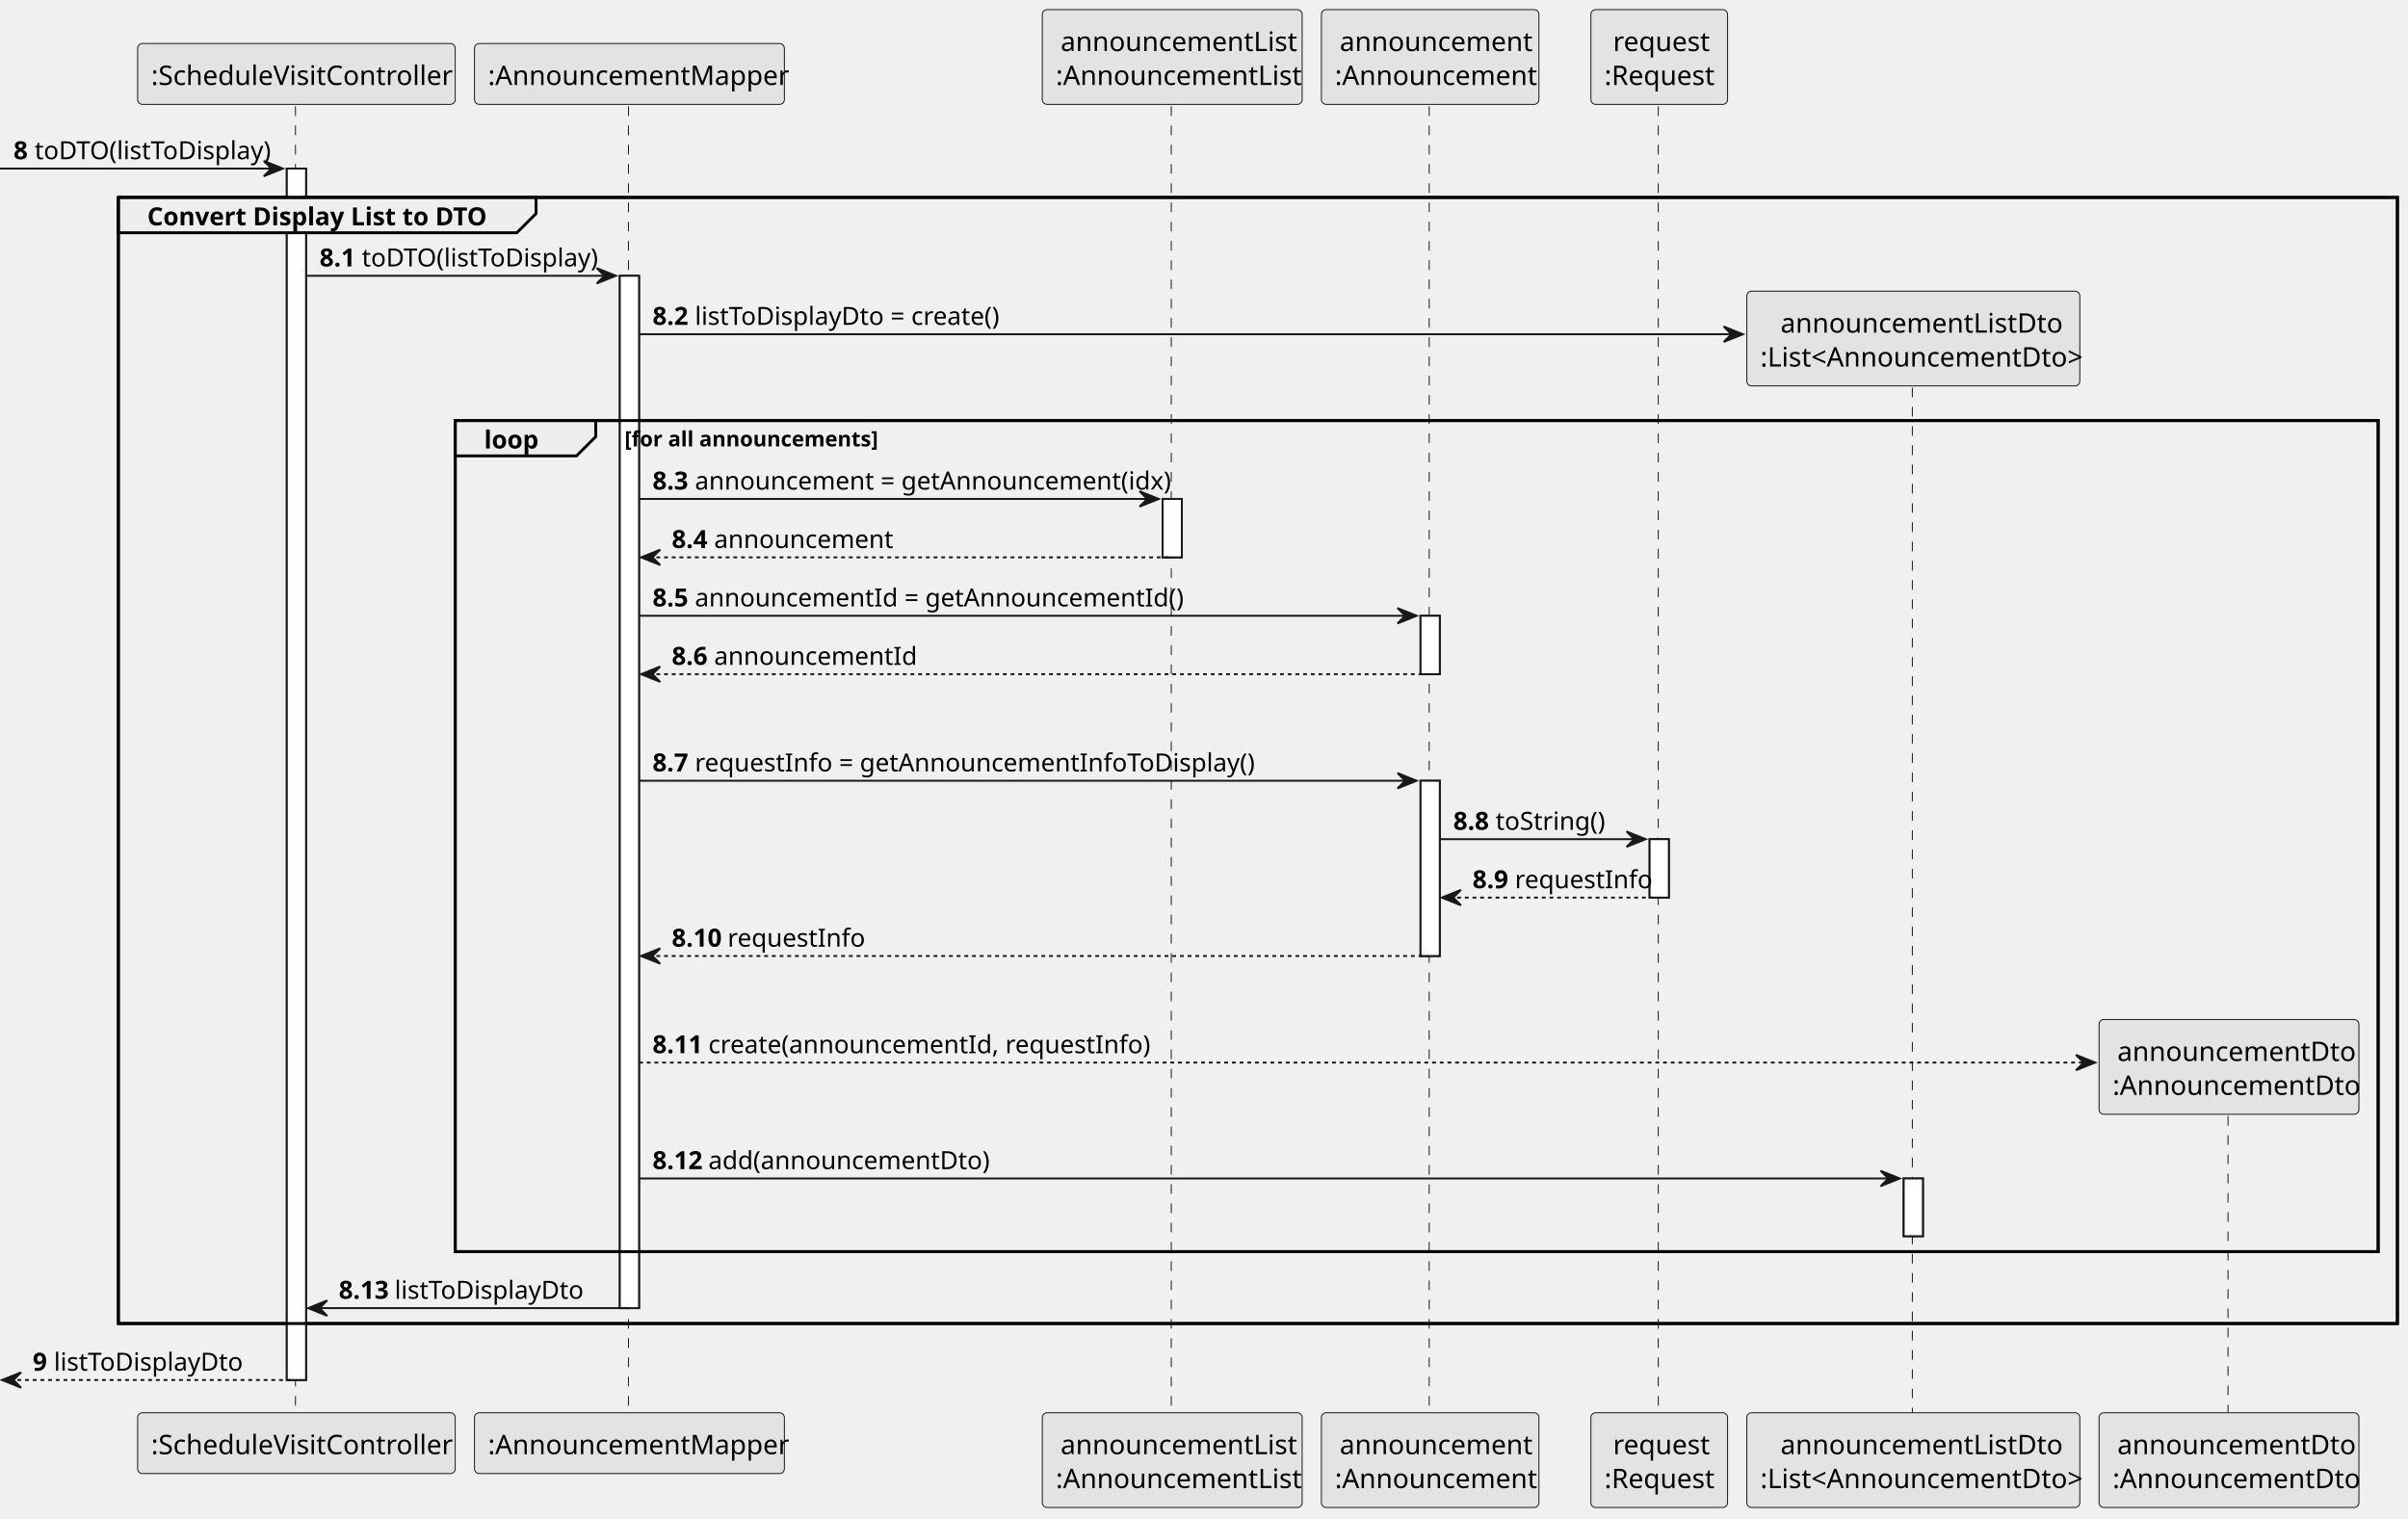
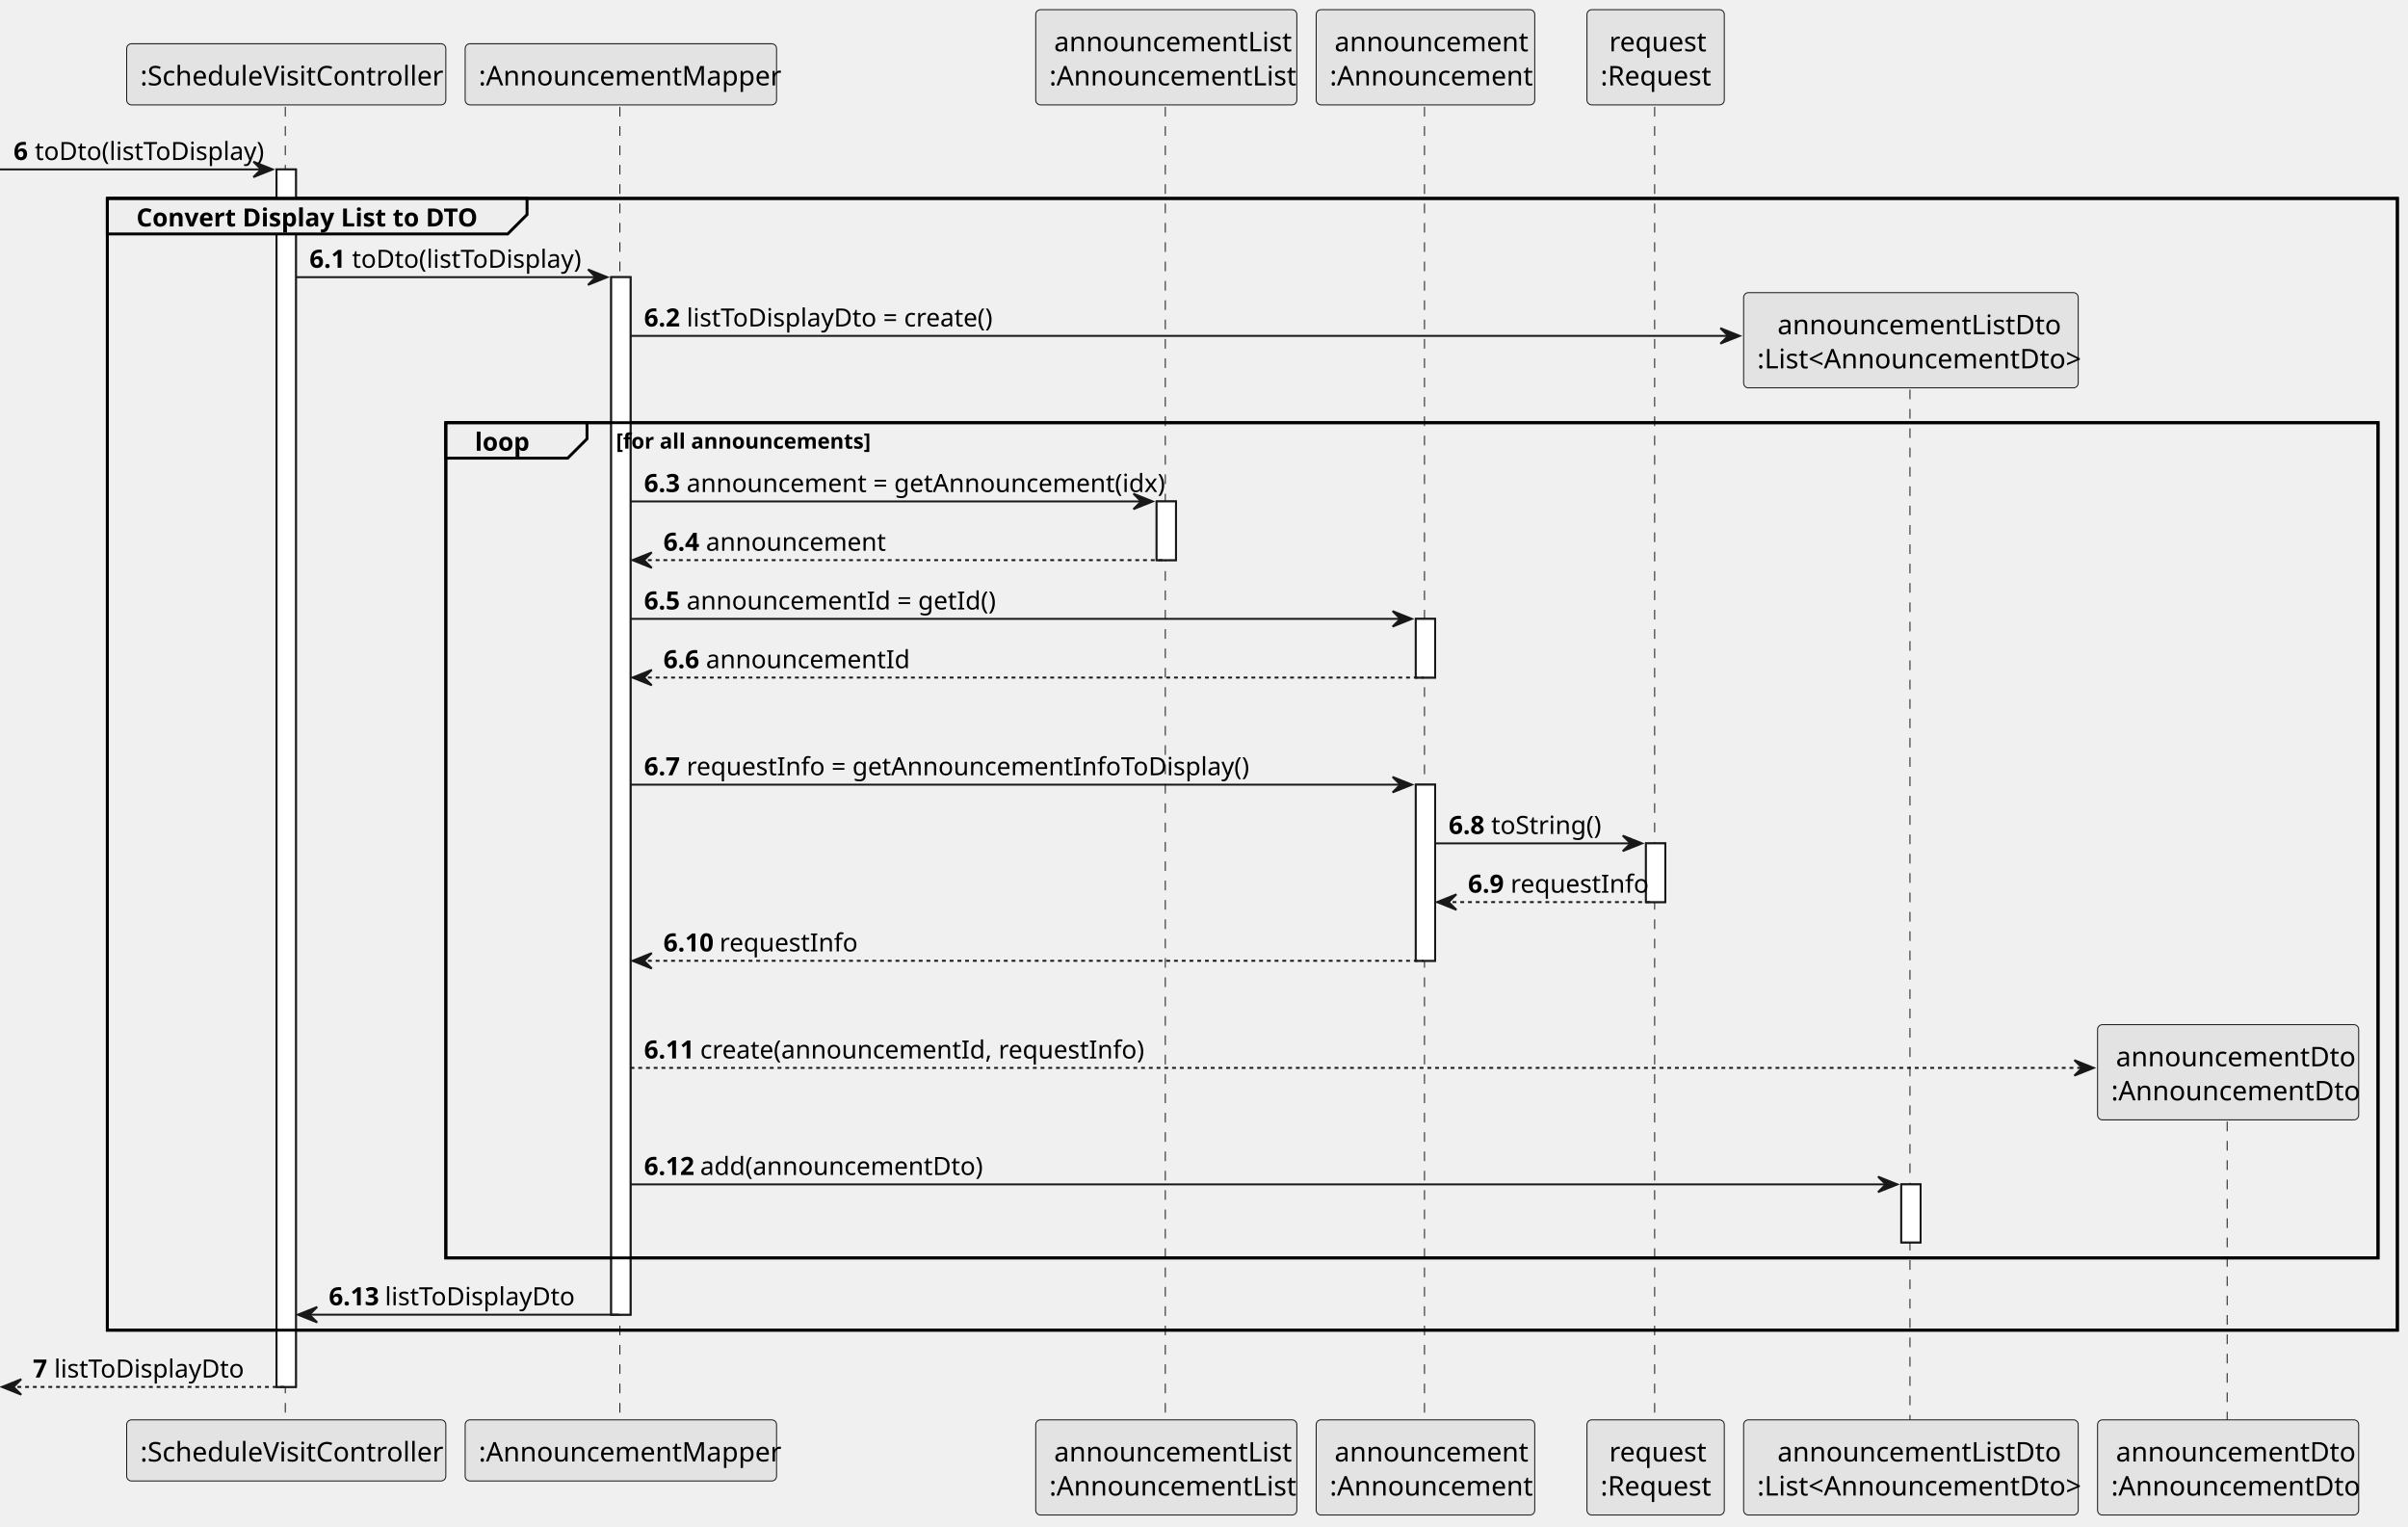
- <svg xmlns="http://www.w3.org/2000/svg" contentStyleType="text/css" height="789px" preserveAspectRatio="none" style="width:1251px;height:789px;background:#FFFFFF;" version="1.1" viewBox="0 0 1251 789" width="1251px" zoomAndPan="magnify">
+ <svg xmlns="http://www.w3.org/2000/svg" contentStyleType="text/css" height="789px" preserveAspectRatio="none" style="width:1245px;height:789px;background:#FFFFFF;" version="1.1" viewBox="0 0 1245 789" width="1245px" zoomAndPan="magnify">
  <defs />
  <g>
-     <rect fill="#FFFFFF" height="629.359" style="stroke:#181818;stroke-width:1.0;" width="10" x="149" y="87.57" />
-     <rect fill="#FFFFFF" height="536.305" style="stroke:#181818;stroke-width:1.0;" width="10" x="322" y="143.273" />
-     <rect fill="#FFFFFF" height="30.352" style="stroke:#181818;stroke-width:1.0;" width="10" x="604" y="259.195" />
-     <rect fill="#FFFFFF" height="30.352" style="stroke:#181818;stroke-width:1.0;" width="10" x="738" y="319.898" />
-     <rect fill="#FFFFFF" height="91.055" style="stroke:#181818;stroke-width:1.0;" width="10" x="738" y="405.602" />
-     <rect fill="#FFFFFF" height="30.352" style="stroke:#181818;stroke-width:1.0;" width="10" x="857" y="435.953" />
-     <rect fill="#FFFFFF" height="30" style="stroke:#181818;stroke-width:1.0;" width="10" x="989" y="612.227" />
-     <rect fill="none" height="585.008" style="stroke:#000000;stroke-width:1.5;" width="1184" x="61.5" y="102.57" />
-     <rect fill="none" height="431.734" style="stroke:#000000;stroke-width:1.5;" width="999" x="236.5" y="218.492" />
-     <line style="stroke:#181818;stroke-width:0.5;stroke-dasharray:5.0,5.0;" x1="153.5" x2="153.5" y1="55.219" y2="734.93" />
-     <line style="stroke:#181818;stroke-width:0.5;stroke-dasharray:5.0,5.0;" x1="326.5" x2="326.5" y1="55.219" y2="734.93" />
-     <line style="stroke:#181818;stroke-width:0.5;stroke-dasharray:5.0,5.0;" x1="608.5" x2="608.5" y1="55.219" y2="734.93" />
-     <line style="stroke:#181818;stroke-width:0.5;stroke-dasharray:5.0,5.0;" x1="742.5" x2="742.5" y1="55.219" y2="734.93" />
-     <line style="stroke:#181818;stroke-width:0.5;stroke-dasharray:5.0,5.0;" x1="861.5" x2="861.5" y1="55.219" y2="734.93" />
-     <line style="stroke:#181818;stroke-width:0.5;stroke-dasharray:5.0,5.0;" x1="993.5" x2="993.5" y1="191.383" y2="734.93" />
-     <line style="stroke:#181818;stroke-width:0.5;stroke-dasharray:5.0,5.0;" x1="1157.5" x2="1157.5" y1="569.766" y2="734.93" />
-     <rect fill="#E3E3E3" height="31.609" rx="2.5" ry="2.5" style="stroke:#181818;stroke-width:0.5;" width="165" x="71.5" y="22.609" />
-     <text fill="#000000" font-family="sans-serif" font-size="14" lengthAdjust="spacing" textLength="151" x="78.5" y="44.143">:ScheduleVisitController</text>
-     <rect fill="#E3E3E3" height="31.609" rx="2.5" ry="2.5" style="stroke:#181818;stroke-width:0.5;" width="165" x="71.5" y="733.93" />
-     <text fill="#000000" font-family="sans-serif" font-size="14" lengthAdjust="spacing" textLength="151" x="78.5" y="755.463">:ScheduleVisitController</text>
-     <rect fill="#E3E3E3" height="31.609" rx="2.5" ry="2.5" style="stroke:#181818;stroke-width:0.5;" width="161" x="246.5" y="22.609" />
-     <text fill="#000000" font-family="sans-serif" font-size="14" lengthAdjust="spacing" textLength="147" x="253.5" y="44.143">:AnnouncementMapper</text>
-     <rect fill="#E3E3E3" height="31.609" rx="2.5" ry="2.5" style="stroke:#181818;stroke-width:0.5;" width="161" x="246.5" y="733.93" />
-     <text fill="#000000" font-family="sans-serif" font-size="14" lengthAdjust="spacing" textLength="147" x="253.5" y="755.463">:AnnouncementMapper</text>
-     <rect fill="#E3E3E3" height="49.219" rx="2.5" ry="2.5" style="stroke:#181818;stroke-width:0.5;" width="135" x="541.5" y="5" />
-     <text fill="#000000" font-family="sans-serif" font-size="14" lengthAdjust="spacing" textLength="116" x="551" y="26.533">announcementList</text>
-     <text fill="#000000" font-family="sans-serif" font-size="14" lengthAdjust="spacing" textLength="121" x="548.5" y="44.143">:AnnouncementList</text>
-     <rect fill="#E3E3E3" height="49.219" rx="2.5" ry="2.5" style="stroke:#181818;stroke-width:0.5;" width="135" x="541.5" y="733.93" />
-     <text fill="#000000" font-family="sans-serif" font-size="14" lengthAdjust="spacing" textLength="116" x="551" y="755.463">announcementList</text>
-     <text fill="#000000" font-family="sans-serif" font-size="14" lengthAdjust="spacing" textLength="121" x="548.5" y="773.072">:AnnouncementList</text>
-     <rect fill="#E3E3E3" height="49.219" rx="2.5" ry="2.5" style="stroke:#181818;stroke-width:0.5;" width="113" x="686.5" y="5" />
-     <text fill="#000000" font-family="sans-serif" font-size="14" lengthAdjust="spacing" textLength="94" x="696" y="26.533">announcement</text>
-     <text fill="#000000" font-family="sans-serif" font-size="14" lengthAdjust="spacing" textLength="99" x="693.5" y="44.143">:Announcement</text>
-     <rect fill="#E3E3E3" height="49.219" rx="2.5" ry="2.5" style="stroke:#181818;stroke-width:0.5;" width="113" x="686.5" y="733.93" />
-     <text fill="#000000" font-family="sans-serif" font-size="14" lengthAdjust="spacing" textLength="94" x="696" y="755.463">announcement</text>
-     <text fill="#000000" font-family="sans-serif" font-size="14" lengthAdjust="spacing" textLength="99" x="693.5" y="773.072">:Announcement</text>
-     <rect fill="#E3E3E3" height="49.219" rx="2.5" ry="2.5" style="stroke:#181818;stroke-width:0.5;" width="71" x="826.5" y="5" />
-     <text fill="#000000" font-family="sans-serif" font-size="14" lengthAdjust="spacing" textLength="48" x="838" y="26.533">request</text>
-     <text fill="#000000" font-family="sans-serif" font-size="14" lengthAdjust="spacing" textLength="57" x="833.5" y="44.143">:Request</text>
-     <rect fill="#E3E3E3" height="49.219" rx="2.5" ry="2.5" style="stroke:#181818;stroke-width:0.5;" width="71" x="826.5" y="733.93" />
-     <text fill="#000000" font-family="sans-serif" font-size="14" lengthAdjust="spacing" textLength="48" x="838" y="755.463">request</text>
-     <text fill="#000000" font-family="sans-serif" font-size="14" lengthAdjust="spacing" textLength="57" x="833.5" y="773.072">:Request</text>
-     <rect fill="#E3E3E3" height="49.219" rx="2.5" ry="2.5" style="stroke:#181818;stroke-width:0.5;" width="173" x="907.5" y="733.93" />
-     <text fill="#000000" font-family="sans-serif" font-size="14" lengthAdjust="spacing" textLength="138" x="925" y="755.463">announcementListDto</text>
-     <text fill="#000000" font-family="sans-serif" font-size="14" lengthAdjust="spacing" textLength="159" x="914.5" y="773.072">:List&lt;AnnouncementDto&gt;</text>
-     <rect fill="#E3E3E3" height="49.219" rx="2.5" ry="2.5" style="stroke:#181818;stroke-width:0.5;" width="135" x="1090.5" y="733.93" />
-     <text fill="#000000" font-family="sans-serif" font-size="14" lengthAdjust="spacing" textLength="116" x="1100" y="755.463">announcementDto</text>
-     <text fill="#000000" font-family="sans-serif" font-size="14" lengthAdjust="spacing" textLength="121" x="1097.5" y="773.072">:AnnouncementDto</text>
-     <rect fill="#FFFFFF" height="629.359" style="stroke:#181818;stroke-width:1.0;" width="10" x="149" y="87.57" />
-     <rect fill="#FFFFFF" height="536.305" style="stroke:#181818;stroke-width:1.0;" width="10" x="322" y="143.273" />
-     <rect fill="#FFFFFF" height="30.352" style="stroke:#181818;stroke-width:1.0;" width="10" x="604" y="259.195" />
-     <rect fill="#FFFFFF" height="30.352" style="stroke:#181818;stroke-width:1.0;" width="10" x="738" y="319.898" />
-     <rect fill="#FFFFFF" height="91.055" style="stroke:#181818;stroke-width:1.0;" width="10" x="738" y="405.602" />
-     <rect fill="#FFFFFF" height="30.352" style="stroke:#181818;stroke-width:1.0;" width="10" x="857" y="435.953" />
-     <rect fill="#FFFFFF" height="30" style="stroke:#181818;stroke-width:1.0;" width="10" x="989" y="612.227" />
-     <polygon fill="#181818" points="137,83.57,147,87.57,137,91.57,141,87.57" style="stroke:#181818;stroke-width:1.0;" />
-     <line style="stroke:#181818;stroke-width:1.0;" x1="0" x2="143" y1="87.57" y2="87.57" />
-     <text fill="#000000" font-family="sans-serif" font-size="13" font-weight="bold" lengthAdjust="spacing" textLength="7" x="7" y="82.714">8</text>
-     <text fill="#000000" font-family="sans-serif" font-size="13" lengthAdjust="spacing" textLength="119" x="18" y="82.714">toDTO(listToDisplay)</text>
-     <path d="M61.5,102.57 L278.5,102.57 L278.5,110.922 L268.5,120.922 L61.5,120.922 L61.5,102.57 " fill="#EEEEEE" style="stroke:#000000;stroke-width:1.5;" />
-     <rect fill="none" height="585.008" style="stroke:#000000;stroke-width:1.5;" width="1184" x="61.5" y="102.57" />
-     <text fill="#000000" font-family="sans-serif" font-size="13" font-weight="bold" lengthAdjust="spacing" textLength="172" x="76.5" y="117.065">Convert Display List to DTO</text>
-     <polygon fill="#181818" points="310,139.273,320,143.273,310,147.273,314,143.273" style="stroke:#181818;stroke-width:1.0;" />
-     <line style="stroke:#181818;stroke-width:1.0;" x1="159" x2="316" y1="143.273" y2="143.273" />
-     <text fill="#000000" font-family="sans-serif" font-size="13" font-weight="bold" lengthAdjust="spacing" textLength="18" x="166" y="138.417">8.1</text>
-     <text fill="#000000" font-family="sans-serif" font-size="13" lengthAdjust="spacing" textLength="119" x="188" y="138.417">toDTO(listToDisplay)</text>
-     <polygon fill="#181818" points="895.5,169.625,905.5,173.625,895.5,177.625,899.5,173.625" style="stroke:#181818;stroke-width:1.0;" />
-     <line style="stroke:#181818;stroke-width:1.0;" x1="332" x2="901.5" y1="173.625" y2="173.625" />
-     <text fill="#000000" font-family="sans-serif" font-size="13" font-weight="bold" lengthAdjust="spacing" textLength="18" x="339" y="168.769">8.2</text>
-     <text fill="#000000" font-family="sans-serif" font-size="13" lengthAdjust="spacing" textLength="154" x="361" y="168.769">listToDisplayDto = create()</text>
-     <rect fill="#E3E3E3" height="49.219" rx="2.5" ry="2.5" style="stroke:#181818;stroke-width:0.5;" width="173" x="907.5" y="151.273" />
-     <text fill="#000000" font-family="sans-serif" font-size="14" lengthAdjust="spacing" textLength="138" x="925" y="172.807">announcementListDto</text>
-     <text fill="#000000" font-family="sans-serif" font-size="14" lengthAdjust="spacing" textLength="159" x="914.5" y="190.416">:List&lt;AnnouncementDto&gt;</text>
-     <path d="M236.5,218.492 L309.5,218.492 L309.5,226.844 L299.5,236.844 L236.5,236.844 L236.5,218.492 " fill="#EEEEEE" style="stroke:#000000;stroke-width:1.5;" />
-     <rect fill="none" height="431.734" style="stroke:#000000;stroke-width:1.5;" width="999" x="236.5" y="218.492" />
-     <text fill="#000000" font-family="sans-serif" font-size="13" font-weight="bold" lengthAdjust="spacing" textLength="28" x="251.5" y="232.987">loop</text>
-     <text fill="#000000" font-family="sans-serif" font-size="11" font-weight="bold" lengthAdjust="spacing" textLength="132" x="324.5" y="231.911">[for all announcements]</text>
-     <polygon fill="#181818" points="592,255.195,602,259.195,592,263.195,596,259.195" style="stroke:#181818;stroke-width:1.0;" />
-     <line style="stroke:#181818;stroke-width:1.0;" x1="332" x2="598" y1="259.195" y2="259.195" />
-     <text fill="#000000" font-family="sans-serif" font-size="13" font-weight="bold" lengthAdjust="spacing" textLength="18" x="339" y="254.339">8.3</text>
-     <text fill="#000000" font-family="sans-serif" font-size="13" lengthAdjust="spacing" textLength="231" x="361" y="254.339">announcement = getAnnouncement(idx)</text>
-     <polygon fill="#181818" points="343,285.547,333,289.547,343,293.547,339,289.547" style="stroke:#181818;stroke-width:1.0;" />
-     <line style="stroke:#181818;stroke-width:1.0;stroke-dasharray:2.0,2.0;" x1="337" x2="608" y1="289.547" y2="289.547" />
-     <text fill="#000000" font-family="sans-serif" font-size="13" font-weight="bold" lengthAdjust="spacing" textLength="18" x="349" y="284.69">8.4</text>
-     <text fill="#000000" font-family="sans-serif" font-size="13" lengthAdjust="spacing" textLength="85" x="371" y="284.69">announcement</text>
-     <polygon fill="#181818" points="726,315.898,736,319.898,726,323.898,730,319.898" style="stroke:#181818;stroke-width:1.0;" />
-     <line style="stroke:#181818;stroke-width:1.0;" x1="332" x2="732" y1="319.898" y2="319.898" />
-     <text fill="#000000" font-family="sans-serif" font-size="13" font-weight="bold" lengthAdjust="spacing" textLength="18" x="339" y="315.042">8.5</text>
-     <text fill="#000000" font-family="sans-serif" font-size="13" lengthAdjust="spacing" textLength="234" x="361" y="315.042">announcementId = getAnnouncementId()</text>
-     <polygon fill="#181818" points="343,346.25,333,350.25,343,354.25,339,350.25" style="stroke:#181818;stroke-width:1.0;" />
-     <line style="stroke:#181818;stroke-width:1.0;stroke-dasharray:2.0,2.0;" x1="337" x2="742" y1="350.25" y2="350.25" />
-     <text fill="#000000" font-family="sans-serif" font-size="13" font-weight="bold" lengthAdjust="spacing" textLength="18" x="349" y="345.394">8.6</text>
-     <text fill="#000000" font-family="sans-serif" font-size="13" lengthAdjust="spacing" textLength="95" x="371" y="345.394">announcementId</text>
-     <polygon fill="#181818" points="726,401.602,736,405.602,726,409.602,730,405.602" style="stroke:#181818;stroke-width:1.0;" />
-     <line style="stroke:#181818;stroke-width:1.0;" x1="332" x2="732" y1="405.602" y2="405.602" />
-     <text fill="#000000" font-family="sans-serif" font-size="13" font-weight="bold" lengthAdjust="spacing" textLength="18" x="339" y="400.745">8.7</text>
-     <text fill="#000000" font-family="sans-serif" font-size="13" lengthAdjust="spacing" textLength="269" x="361" y="400.745">requestInfo = getAnnouncementInfoToDisplay()</text>
-     <polygon fill="#181818" points="845,431.953,855,435.953,845,439.953,849,435.953" style="stroke:#181818;stroke-width:1.0;" />
-     <line style="stroke:#181818;stroke-width:1.0;" x1="748" x2="851" y1="435.953" y2="435.953" />
-     <text fill="#000000" font-family="sans-serif" font-size="13" font-weight="bold" lengthAdjust="spacing" textLength="18" x="755" y="431.097">8.8</text>
-     <text fill="#000000" font-family="sans-serif" font-size="13" lengthAdjust="spacing" textLength="53" x="777" y="431.097">toString()</text>
-     <polygon fill="#181818" points="759,462.305,749,466.305,759,470.305,755,466.305" style="stroke:#181818;stroke-width:1.0;" />
-     <line style="stroke:#181818;stroke-width:1.0;stroke-dasharray:2.0,2.0;" x1="753" x2="861" y1="466.305" y2="466.305" />
-     <text fill="#000000" font-family="sans-serif" font-size="13" font-weight="bold" lengthAdjust="spacing" textLength="18" x="765" y="461.448">8.9</text>
-     <text fill="#000000" font-family="sans-serif" font-size="13" lengthAdjust="spacing" textLength="63" x="787" y="461.448">requestInfo</text>
-     <polygon fill="#181818" points="343,492.656,333,496.656,343,500.656,339,496.656" style="stroke:#181818;stroke-width:1.0;" />
-     <line style="stroke:#181818;stroke-width:1.0;stroke-dasharray:2.0,2.0;" x1="337" x2="742" y1="496.656" y2="496.656" />
-     <text fill="#000000" font-family="sans-serif" font-size="13" font-weight="bold" lengthAdjust="spacing" textLength="25" x="349" y="491.8">8.10</text>
-     <text fill="#000000" font-family="sans-serif" font-size="13" lengthAdjust="spacing" textLength="63" x="378" y="491.8">requestInfo</text>
-     <polygon fill="#181818" points="1078.5,548.008,1088.5,552.008,1078.5,556.008,1082.5,552.008" style="stroke:#181818;stroke-width:1.0;" />
-     <line style="stroke:#181818;stroke-width:1.0;stroke-dasharray:2.0,2.0;" x1="332" x2="1084.5" y1="552.008" y2="552.008" />
-     <text fill="#000000" font-family="sans-serif" font-size="13" font-weight="bold" lengthAdjust="spacing" textLength="25" x="339" y="547.151">8.11</text>
-     <text fill="#000000" font-family="sans-serif" font-size="13" lengthAdjust="spacing" textLength="210" x="368" y="547.151">create(announcementId, requestInfo)</text>
-     <rect fill="#E3E3E3" height="49.219" rx="2.5" ry="2.5" style="stroke:#181818;stroke-width:0.5;" width="135" x="1090.5" y="529.656" />
-     <text fill="#000000" font-family="sans-serif" font-size="14" lengthAdjust="spacing" textLength="116" x="1100" y="551.189">announcementDto</text>
-     <text fill="#000000" font-family="sans-serif" font-size="14" lengthAdjust="spacing" textLength="121" x="1097.5" y="568.799">:AnnouncementDto</text>
-     <polygon fill="#181818" points="977,608.227,987,612.227,977,616.227,981,612.227" style="stroke:#181818;stroke-width:1.0;" />
-     <line style="stroke:#181818;stroke-width:1.0;" x1="332" x2="983" y1="612.227" y2="612.227" />
-     <text fill="#000000" font-family="sans-serif" font-size="13" font-weight="bold" lengthAdjust="spacing" textLength="25" x="339" y="607.37">8.12</text>
-     <text fill="#000000" font-family="sans-serif" font-size="13" lengthAdjust="spacing" textLength="134" x="368" y="607.37">add(announcementDto)</text>
-     <polygon fill="#181818" points="170,675.578,160,679.578,170,683.578,166,679.578" style="stroke:#181818;stroke-width:1.0;" />
-     <line style="stroke:#181818;stroke-width:1.0;" x1="164" x2="326" y1="679.578" y2="679.578" />
-     <text fill="#000000" font-family="sans-serif" font-size="13" font-weight="bold" lengthAdjust="spacing" textLength="25" x="176" y="674.722">8.13</text>
-     <text fill="#000000" font-family="sans-serif" font-size="13" lengthAdjust="spacing" textLength="94" x="205" y="674.722">listToDisplayDto</text>
+     <rect fill="#FFFFFF" height="629.359" style="stroke:#181818;stroke-width:1.0;" width="10" x="143" y="87.57" />
+     <rect fill="#FFFFFF" height="536.305" style="stroke:#181818;stroke-width:1.0;" width="10" x="316" y="143.273" />
+     <rect fill="#FFFFFF" height="30.352" style="stroke:#181818;stroke-width:1.0;" width="10" x="598" y="259.195" />
+     <rect fill="#FFFFFF" height="30.352" style="stroke:#181818;stroke-width:1.0;" width="10" x="732" y="319.898" />
+     <rect fill="#FFFFFF" height="91.055" style="stroke:#181818;stroke-width:1.0;" width="10" x="732" y="405.602" />
+     <rect fill="#FFFFFF" height="30.352" style="stroke:#181818;stroke-width:1.0;" width="10" x="851" y="435.953" />
+     <rect fill="#FFFFFF" height="30" style="stroke:#181818;stroke-width:1.0;" width="10" x="983" y="612.227" />
+     <rect fill="none" height="585.008" style="stroke:#000000;stroke-width:1.5;" width="1184" x="55.5" y="102.57" />
+     <rect fill="none" height="431.734" style="stroke:#000000;stroke-width:1.5;" width="999" x="230.5" y="218.492" />
+     <line style="stroke:#181818;stroke-width:0.5;stroke-dasharray:5.0,5.0;" x1="147.5" x2="147.5" y1="55.219" y2="734.93" />
+     <line style="stroke:#181818;stroke-width:0.5;stroke-dasharray:5.0,5.0;" x1="320.5" x2="320.5" y1="55.219" y2="734.93" />
+     <line style="stroke:#181818;stroke-width:0.5;stroke-dasharray:5.0,5.0;" x1="602.5" x2="602.5" y1="55.219" y2="734.93" />
+     <line style="stroke:#181818;stroke-width:0.5;stroke-dasharray:5.0,5.0;" x1="736.5" x2="736.5" y1="55.219" y2="734.93" />
+     <line style="stroke:#181818;stroke-width:0.5;stroke-dasharray:5.0,5.0;" x1="855.5" x2="855.5" y1="55.219" y2="734.93" />
+     <line style="stroke:#181818;stroke-width:0.5;stroke-dasharray:5.0,5.0;" x1="987.5" x2="987.5" y1="191.383" y2="734.93" />
+     <line style="stroke:#181818;stroke-width:0.5;stroke-dasharray:5.0,5.0;" x1="1151.5" x2="1151.5" y1="569.766" y2="734.93" />
+     <rect fill="#E3E3E3" height="31.609" rx="2.5" ry="2.5" style="stroke:#181818;stroke-width:0.5;" width="165" x="65.5" y="22.609" />
+     <text fill="#000000" font-family="sans-serif" font-size="14" lengthAdjust="spacing" textLength="151" x="72.5" y="44.143">:ScheduleVisitController</text>
+     <rect fill="#E3E3E3" height="31.609" rx="2.5" ry="2.5" style="stroke:#181818;stroke-width:0.5;" width="165" x="65.5" y="733.93" />
+     <text fill="#000000" font-family="sans-serif" font-size="14" lengthAdjust="spacing" textLength="151" x="72.5" y="755.463">:ScheduleVisitController</text>
+     <rect fill="#E3E3E3" height="31.609" rx="2.5" ry="2.5" style="stroke:#181818;stroke-width:0.5;" width="161" x="240.5" y="22.609" />
+     <text fill="#000000" font-family="sans-serif" font-size="14" lengthAdjust="spacing" textLength="147" x="247.5" y="44.143">:AnnouncementMapper</text>
+     <rect fill="#E3E3E3" height="31.609" rx="2.5" ry="2.5" style="stroke:#181818;stroke-width:0.5;" width="161" x="240.5" y="733.93" />
+     <text fill="#000000" font-family="sans-serif" font-size="14" lengthAdjust="spacing" textLength="147" x="247.5" y="755.463">:AnnouncementMapper</text>
+     <rect fill="#E3E3E3" height="49.219" rx="2.5" ry="2.5" style="stroke:#181818;stroke-width:0.5;" width="135" x="535.5" y="5" />
+     <text fill="#000000" font-family="sans-serif" font-size="14" lengthAdjust="spacing" textLength="116" x="545" y="26.533">announcementList</text>
+     <text fill="#000000" font-family="sans-serif" font-size="14" lengthAdjust="spacing" textLength="121" x="542.5" y="44.143">:AnnouncementList</text>
+     <rect fill="#E3E3E3" height="49.219" rx="2.5" ry="2.5" style="stroke:#181818;stroke-width:0.5;" width="135" x="535.5" y="733.93" />
+     <text fill="#000000" font-family="sans-serif" font-size="14" lengthAdjust="spacing" textLength="116" x="545" y="755.463">announcementList</text>
+     <text fill="#000000" font-family="sans-serif" font-size="14" lengthAdjust="spacing" textLength="121" x="542.5" y="773.072">:AnnouncementList</text>
+     <rect fill="#E3E3E3" height="49.219" rx="2.5" ry="2.5" style="stroke:#181818;stroke-width:0.5;" width="113" x="680.5" y="5" />
+     <text fill="#000000" font-family="sans-serif" font-size="14" lengthAdjust="spacing" textLength="94" x="690" y="26.533">announcement</text>
+     <text fill="#000000" font-family="sans-serif" font-size="14" lengthAdjust="spacing" textLength="99" x="687.5" y="44.143">:Announcement</text>
+     <rect fill="#E3E3E3" height="49.219" rx="2.5" ry="2.5" style="stroke:#181818;stroke-width:0.5;" width="113" x="680.5" y="733.93" />
+     <text fill="#000000" font-family="sans-serif" font-size="14" lengthAdjust="spacing" textLength="94" x="690" y="755.463">announcement</text>
+     <text fill="#000000" font-family="sans-serif" font-size="14" lengthAdjust="spacing" textLength="99" x="687.5" y="773.072">:Announcement</text>
+     <rect fill="#E3E3E3" height="49.219" rx="2.5" ry="2.5" style="stroke:#181818;stroke-width:0.5;" width="71" x="820.5" y="5" />
+     <text fill="#000000" font-family="sans-serif" font-size="14" lengthAdjust="spacing" textLength="48" x="832" y="26.533">request</text>
+     <text fill="#000000" font-family="sans-serif" font-size="14" lengthAdjust="spacing" textLength="57" x="827.5" y="44.143">:Request</text>
+     <rect fill="#E3E3E3" height="49.219" rx="2.5" ry="2.5" style="stroke:#181818;stroke-width:0.5;" width="71" x="820.5" y="733.93" />
+     <text fill="#000000" font-family="sans-serif" font-size="14" lengthAdjust="spacing" textLength="48" x="832" y="755.463">request</text>
+     <text fill="#000000" font-family="sans-serif" font-size="14" lengthAdjust="spacing" textLength="57" x="827.5" y="773.072">:Request</text>
+     <rect fill="#E3E3E3" height="49.219" rx="2.5" ry="2.5" style="stroke:#181818;stroke-width:0.5;" width="173" x="901.5" y="733.93" />
+     <text fill="#000000" font-family="sans-serif" font-size="14" lengthAdjust="spacing" textLength="138" x="919" y="755.463">announcementListDto</text>
+     <text fill="#000000" font-family="sans-serif" font-size="14" lengthAdjust="spacing" textLength="159" x="908.5" y="773.072">:List&lt;AnnouncementDto&gt;</text>
+     <rect fill="#E3E3E3" height="49.219" rx="2.5" ry="2.5" style="stroke:#181818;stroke-width:0.5;" width="135" x="1084.5" y="733.93" />
+     <text fill="#000000" font-family="sans-serif" font-size="14" lengthAdjust="spacing" textLength="116" x="1094" y="755.463">announcementDto</text>
+     <text fill="#000000" font-family="sans-serif" font-size="14" lengthAdjust="spacing" textLength="121" x="1091.5" y="773.072">:AnnouncementDto</text>
+     <rect fill="#FFFFFF" height="629.359" style="stroke:#181818;stroke-width:1.0;" width="10" x="143" y="87.57" />
+     <rect fill="#FFFFFF" height="536.305" style="stroke:#181818;stroke-width:1.0;" width="10" x="316" y="143.273" />
+     <rect fill="#FFFFFF" height="30.352" style="stroke:#181818;stroke-width:1.0;" width="10" x="598" y="259.195" />
+     <rect fill="#FFFFFF" height="30.352" style="stroke:#181818;stroke-width:1.0;" width="10" x="732" y="319.898" />
+     <rect fill="#FFFFFF" height="91.055" style="stroke:#181818;stroke-width:1.0;" width="10" x="732" y="405.602" />
+     <rect fill="#FFFFFF" height="30.352" style="stroke:#181818;stroke-width:1.0;" width="10" x="851" y="435.953" />
+     <rect fill="#FFFFFF" height="30" style="stroke:#181818;stroke-width:1.0;" width="10" x="983" y="612.227" />
+     <polygon fill="#181818" points="131,83.57,141,87.57,131,91.57,135,87.57" style="stroke:#181818;stroke-width:1.0;" />
+     <line style="stroke:#181818;stroke-width:1.0;" x1="0" x2="137" y1="87.57" y2="87.57" />
+     <text fill="#000000" font-family="sans-serif" font-size="13" font-weight="bold" lengthAdjust="spacing" textLength="7" x="7" y="82.714">6</text>
+     <text fill="#000000" font-family="sans-serif" font-size="13" lengthAdjust="spacing" textLength="113" x="18" y="82.714">toDto(listToDisplay)</text>
+     <path d="M55.5,102.57 L272.5,102.57 L272.5,110.922 L262.5,120.922 L55.5,120.922 L55.5,102.57 " fill="#EEEEEE" style="stroke:#000000;stroke-width:1.5;" />
+     <rect fill="none" height="585.008" style="stroke:#000000;stroke-width:1.5;" width="1184" x="55.5" y="102.57" />
+     <text fill="#000000" font-family="sans-serif" font-size="13" font-weight="bold" lengthAdjust="spacing" textLength="172" x="70.5" y="117.065">Convert Display List to DTO</text>
+     <polygon fill="#181818" points="304,139.273,314,143.273,304,147.273,308,143.273" style="stroke:#181818;stroke-width:1.0;" />
+     <line style="stroke:#181818;stroke-width:1.0;" x1="153" x2="310" y1="143.273" y2="143.273" />
+     <text fill="#000000" font-family="sans-serif" font-size="13" font-weight="bold" lengthAdjust="spacing" textLength="18" x="160" y="138.417">6.1</text>
+     <text fill="#000000" font-family="sans-serif" font-size="13" lengthAdjust="spacing" textLength="113" x="182" y="138.417">toDto(listToDisplay)</text>
+     <polygon fill="#181818" points="889.5,169.625,899.5,173.625,889.5,177.625,893.5,173.625" style="stroke:#181818;stroke-width:1.0;" />
+     <line style="stroke:#181818;stroke-width:1.0;" x1="326" x2="895.5" y1="173.625" y2="173.625" />
+     <text fill="#000000" font-family="sans-serif" font-size="13" font-weight="bold" lengthAdjust="spacing" textLength="18" x="333" y="168.769">6.2</text>
+     <text fill="#000000" font-family="sans-serif" font-size="13" lengthAdjust="spacing" textLength="154" x="355" y="168.769">listToDisplayDto = create()</text>
+     <rect fill="#E3E3E3" height="49.219" rx="2.5" ry="2.5" style="stroke:#181818;stroke-width:0.5;" width="173" x="901.5" y="151.273" />
+     <text fill="#000000" font-family="sans-serif" font-size="14" lengthAdjust="spacing" textLength="138" x="919" y="172.807">announcementListDto</text>
+     <text fill="#000000" font-family="sans-serif" font-size="14" lengthAdjust="spacing" textLength="159" x="908.5" y="190.416">:List&lt;AnnouncementDto&gt;</text>
+     <path d="M230.5,218.492 L303.5,218.492 L303.5,226.844 L293.5,236.844 L230.5,236.844 L230.5,218.492 " fill="#EEEEEE" style="stroke:#000000;stroke-width:1.5;" />
+     <rect fill="none" height="431.734" style="stroke:#000000;stroke-width:1.5;" width="999" x="230.5" y="218.492" />
+     <text fill="#000000" font-family="sans-serif" font-size="13" font-weight="bold" lengthAdjust="spacing" textLength="28" x="245.5" y="232.987">loop</text>
+     <text fill="#000000" font-family="sans-serif" font-size="11" font-weight="bold" lengthAdjust="spacing" textLength="132" x="318.5" y="231.911">[for all announcements]</text>
+     <polygon fill="#181818" points="586,255.195,596,259.195,586,263.195,590,259.195" style="stroke:#181818;stroke-width:1.0;" />
+     <line style="stroke:#181818;stroke-width:1.0;" x1="326" x2="592" y1="259.195" y2="259.195" />
+     <text fill="#000000" font-family="sans-serif" font-size="13" font-weight="bold" lengthAdjust="spacing" textLength="18" x="333" y="254.339">6.3</text>
+     <text fill="#000000" font-family="sans-serif" font-size="13" lengthAdjust="spacing" textLength="231" x="355" y="254.339">announcement = getAnnouncement(idx)</text>
+     <polygon fill="#181818" points="337,285.547,327,289.547,337,293.547,333,289.547" style="stroke:#181818;stroke-width:1.0;" />
+     <line style="stroke:#181818;stroke-width:1.0;stroke-dasharray:2.0,2.0;" x1="331" x2="602" y1="289.547" y2="289.547" />
+     <text fill="#000000" font-family="sans-serif" font-size="13" font-weight="bold" lengthAdjust="spacing" textLength="18" x="343" y="284.69">6.4</text>
+     <text fill="#000000" font-family="sans-serif" font-size="13" lengthAdjust="spacing" textLength="85" x="365" y="284.69">announcement</text>
+     <polygon fill="#181818" points="720,315.898,730,319.898,720,323.898,724,319.898" style="stroke:#181818;stroke-width:1.0;" />
+     <line style="stroke:#181818;stroke-width:1.0;" x1="326" x2="726" y1="319.898" y2="319.898" />
+     <text fill="#000000" font-family="sans-serif" font-size="13" font-weight="bold" lengthAdjust="spacing" textLength="18" x="333" y="315.042">6.5</text>
+     <text fill="#000000" font-family="sans-serif" font-size="13" lengthAdjust="spacing" textLength="147" x="355" y="315.042">announcementId = getId()</text>
+     <polygon fill="#181818" points="337,346.25,327,350.25,337,354.25,333,350.25" style="stroke:#181818;stroke-width:1.0;" />
+     <line style="stroke:#181818;stroke-width:1.0;stroke-dasharray:2.0,2.0;" x1="331" x2="736" y1="350.25" y2="350.25" />
+     <text fill="#000000" font-family="sans-serif" font-size="13" font-weight="bold" lengthAdjust="spacing" textLength="18" x="343" y="345.394">6.6</text>
+     <text fill="#000000" font-family="sans-serif" font-size="13" lengthAdjust="spacing" textLength="95" x="365" y="345.394">announcementId</text>
+     <polygon fill="#181818" points="720,401.602,730,405.602,720,409.602,724,405.602" style="stroke:#181818;stroke-width:1.0;" />
+     <line style="stroke:#181818;stroke-width:1.0;" x1="326" x2="726" y1="405.602" y2="405.602" />
+     <text fill="#000000" font-family="sans-serif" font-size="13" font-weight="bold" lengthAdjust="spacing" textLength="18" x="333" y="400.745">6.7</text>
+     <text fill="#000000" font-family="sans-serif" font-size="13" lengthAdjust="spacing" textLength="269" x="355" y="400.745">requestInfo = getAnnouncementInfoToDisplay()</text>
+     <polygon fill="#181818" points="839,431.953,849,435.953,839,439.953,843,435.953" style="stroke:#181818;stroke-width:1.0;" />
+     <line style="stroke:#181818;stroke-width:1.0;" x1="742" x2="845" y1="435.953" y2="435.953" />
+     <text fill="#000000" font-family="sans-serif" font-size="13" font-weight="bold" lengthAdjust="spacing" textLength="18" x="749" y="431.097">6.8</text>
+     <text fill="#000000" font-family="sans-serif" font-size="13" lengthAdjust="spacing" textLength="53" x="771" y="431.097">toString()</text>
+     <polygon fill="#181818" points="753,462.305,743,466.305,753,470.305,749,466.305" style="stroke:#181818;stroke-width:1.0;" />
+     <line style="stroke:#181818;stroke-width:1.0;stroke-dasharray:2.0,2.0;" x1="747" x2="855" y1="466.305" y2="466.305" />
+     <text fill="#000000" font-family="sans-serif" font-size="13" font-weight="bold" lengthAdjust="spacing" textLength="18" x="759" y="461.448">6.9</text>
+     <text fill="#000000" font-family="sans-serif" font-size="13" lengthAdjust="spacing" textLength="63" x="781" y="461.448">requestInfo</text>
+     <polygon fill="#181818" points="337,492.656,327,496.656,337,500.656,333,496.656" style="stroke:#181818;stroke-width:1.0;" />
+     <line style="stroke:#181818;stroke-width:1.0;stroke-dasharray:2.0,2.0;" x1="331" x2="736" y1="496.656" y2="496.656" />
+     <text fill="#000000" font-family="sans-serif" font-size="13" font-weight="bold" lengthAdjust="spacing" textLength="25" x="343" y="491.8">6.10</text>
+     <text fill="#000000" font-family="sans-serif" font-size="13" lengthAdjust="spacing" textLength="63" x="372" y="491.8">requestInfo</text>
+     <polygon fill="#181818" points="1072.5,548.008,1082.5,552.008,1072.5,556.008,1076.5,552.008" style="stroke:#181818;stroke-width:1.0;" />
+     <line style="stroke:#181818;stroke-width:1.0;stroke-dasharray:2.0,2.0;" x1="326" x2="1078.5" y1="552.008" y2="552.008" />
+     <text fill="#000000" font-family="sans-serif" font-size="13" font-weight="bold" lengthAdjust="spacing" textLength="25" x="333" y="547.151">6.11</text>
+     <text fill="#000000" font-family="sans-serif" font-size="13" lengthAdjust="spacing" textLength="210" x="362" y="547.151">create(announcementId, requestInfo)</text>
+     <rect fill="#E3E3E3" height="49.219" rx="2.5" ry="2.5" style="stroke:#181818;stroke-width:0.5;" width="135" x="1084.5" y="529.656" />
+     <text fill="#000000" font-family="sans-serif" font-size="14" lengthAdjust="spacing" textLength="116" x="1094" y="551.189">announcementDto</text>
+     <text fill="#000000" font-family="sans-serif" font-size="14" lengthAdjust="spacing" textLength="121" x="1091.5" y="568.799">:AnnouncementDto</text>
+     <polygon fill="#181818" points="971,608.227,981,612.227,971,616.227,975,612.227" style="stroke:#181818;stroke-width:1.0;" />
+     <line style="stroke:#181818;stroke-width:1.0;" x1="326" x2="977" y1="612.227" y2="612.227" />
+     <text fill="#000000" font-family="sans-serif" font-size="13" font-weight="bold" lengthAdjust="spacing" textLength="25" x="333" y="607.37">6.12</text>
+     <text fill="#000000" font-family="sans-serif" font-size="13" lengthAdjust="spacing" textLength="134" x="362" y="607.37">add(announcementDto)</text>
+     <polygon fill="#181818" points="164,675.578,154,679.578,164,683.578,160,679.578" style="stroke:#181818;stroke-width:1.0;" />
+     <line style="stroke:#181818;stroke-width:1.0;" x1="158" x2="320" y1="679.578" y2="679.578" />
+     <text fill="#000000" font-family="sans-serif" font-size="13" font-weight="bold" lengthAdjust="spacing" textLength="25" x="170" y="674.722">6.13</text>
+     <text fill="#000000" font-family="sans-serif" font-size="13" lengthAdjust="spacing" textLength="94" x="199" y="674.722">listToDisplayDto</text>
    <polygon fill="#181818" points="11,712.93,1,716.93,11,720.93,7,716.93" style="stroke:#181818;stroke-width:1.0;" />
-     <line style="stroke:#181818;stroke-width:1.0;stroke-dasharray:2.0,2.0;" x1="5" x2="153" y1="716.93" y2="716.93" />
-     <text fill="#000000" font-family="sans-serif" font-size="13" font-weight="bold" lengthAdjust="spacing" textLength="7" x="17" y="712.073">9</text>
+     <line style="stroke:#181818;stroke-width:1.0;stroke-dasharray:2.0,2.0;" x1="5" x2="147" y1="716.93" y2="716.93" />
+     <text fill="#000000" font-family="sans-serif" font-size="13" font-weight="bold" lengthAdjust="spacing" textLength="7" x="17" y="712.073">7</text>
    <text fill="#000000" font-family="sans-serif" font-size="13" lengthAdjust="spacing" textLength="94" x="28" y="712.073">listToDisplayDto</text>
  </g>
</svg>
